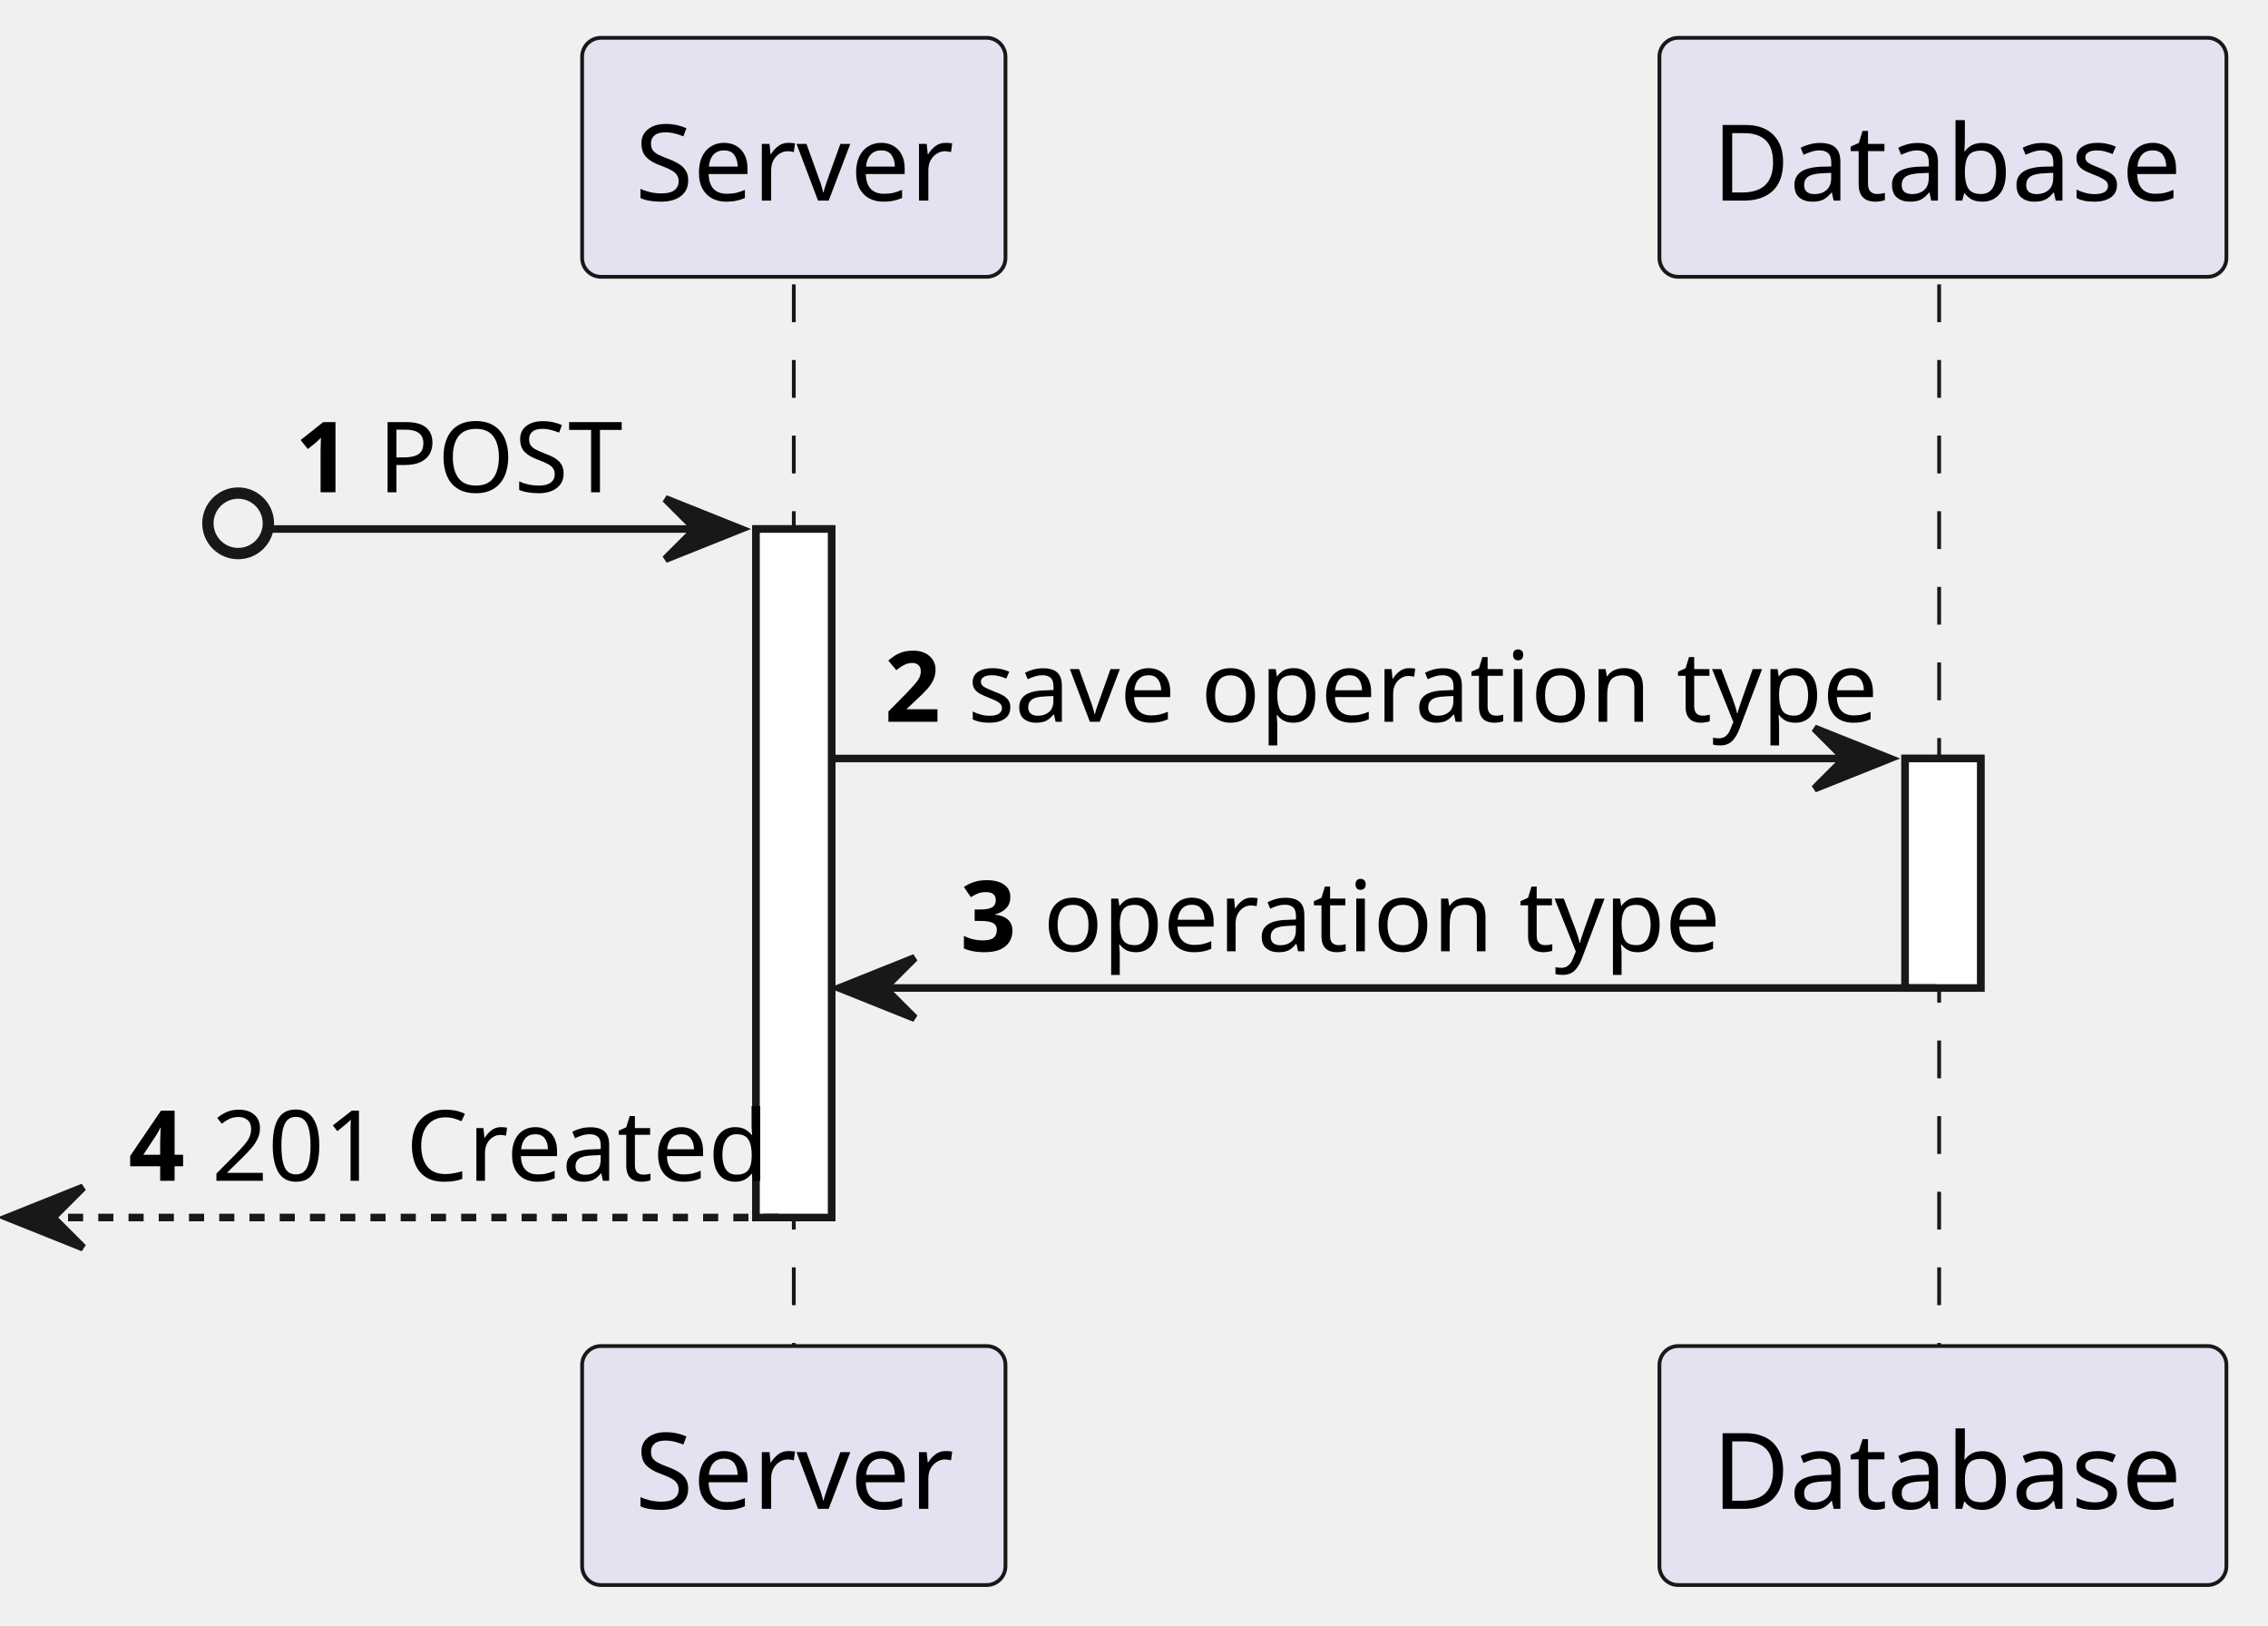
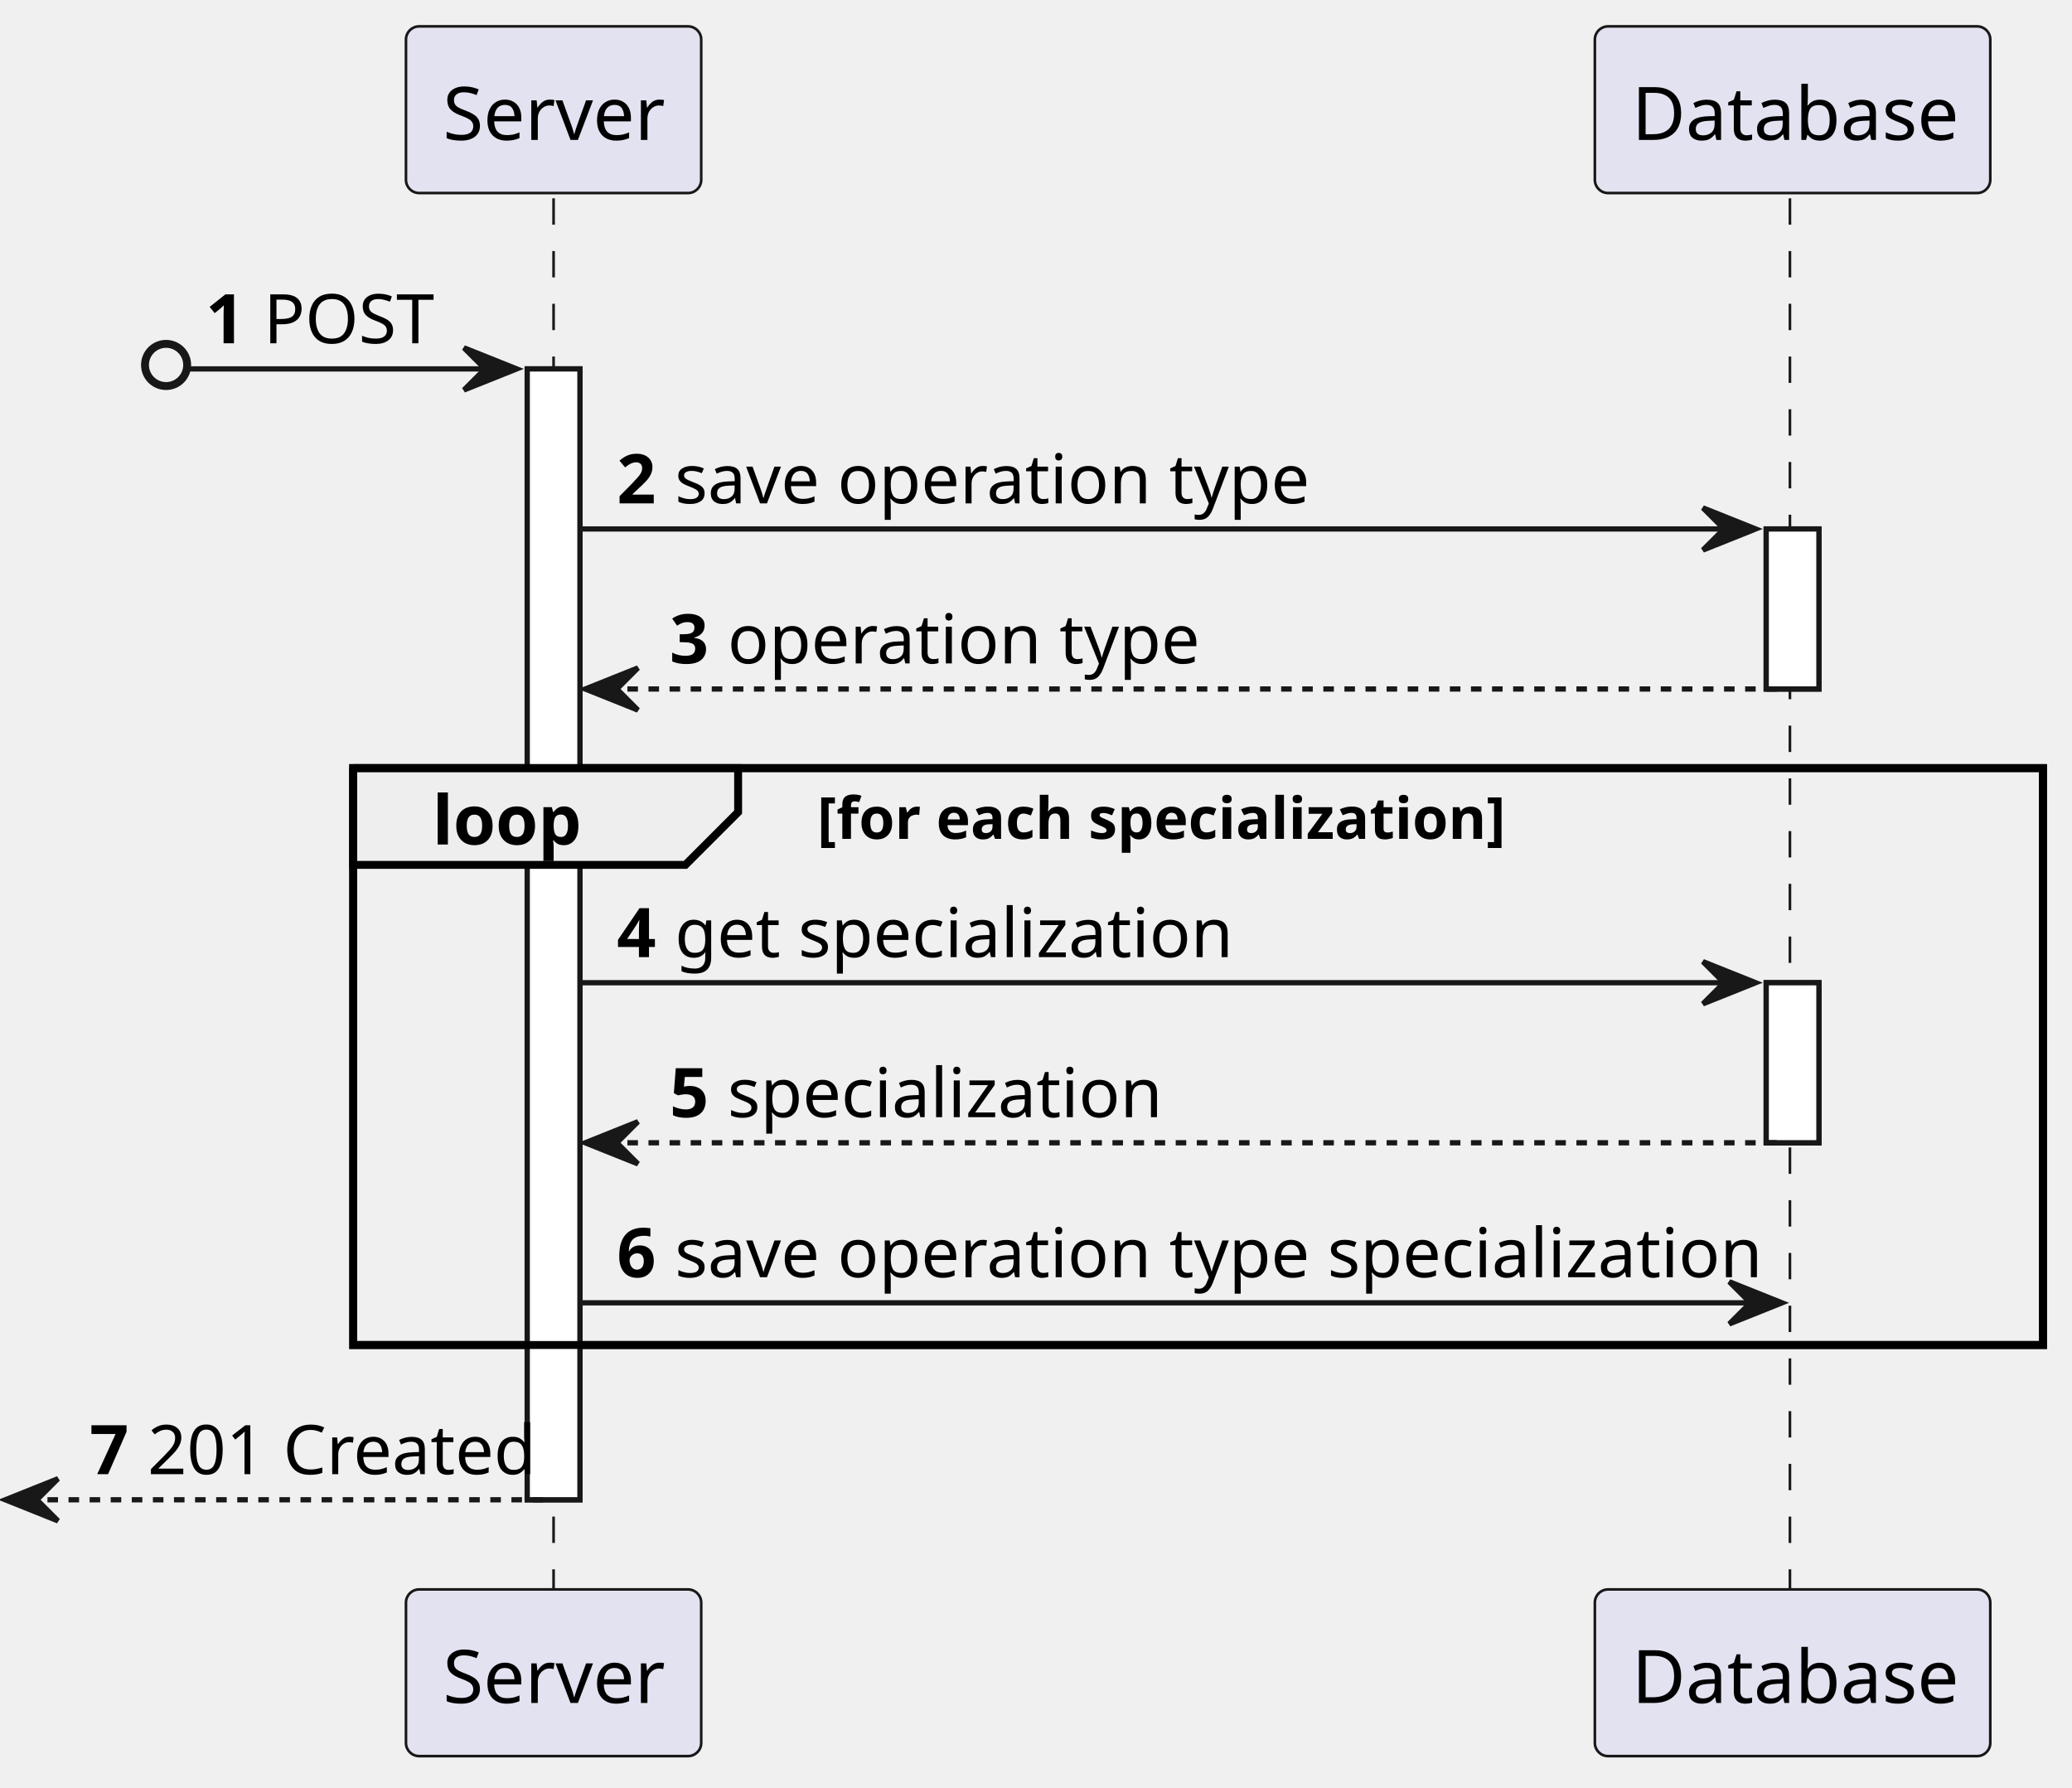
- <svg xmlns="http://www.w3.org/2000/svg" contentStyleType="text/css" height="215px" preserveAspectRatio="none" style="width:300px;height:215px;background:#FFFFFF;" version="1.1" viewBox="0 0 300 215" width="300px" zoomAndPan="magnify">
+ <svg xmlns="http://www.w3.org/2000/svg" contentStyleType="text/css" height="339px" preserveAspectRatio="none" style="width:393px;height:339px;background:#FFFFFF;" version="1.1" viewBox="0 0 393 339" width="393px" zoomAndPan="magnify">
  <defs />
  <g>
-     <rect fill="#FFFFFF" height="91.055" style="stroke:#181818;stroke-width:1.0;" width="10" x="100" y="69.961" />
-     <rect fill="#FFFFFF" height="30.352" style="stroke:#181818;stroke-width:1.0;" width="10" x="252" y="100.312" />
-     <line style="stroke:#181818;stroke-width:0.5;stroke-dasharray:5.0,5.0;" x1="105" x2="105" y1="37.609" y2="179.016" />
-     <line style="stroke:#181818;stroke-width:0.5;stroke-dasharray:5.0,5.0;" x1="256.5" x2="256.5" y1="37.609" y2="179.016" />
+     <rect fill="#FFFFFF" height="214.461" style="stroke:#181818;stroke-width:1.0;" width="10" x="100" y="69.961" />
+     <rect fill="#FFFFFF" height="30.352" style="stroke:#181818;stroke-width:1.0;" width="10" x="335" y="100.312" />
+     <rect fill="#FFFFFF" height="30.352" style="stroke:#181818;stroke-width:1.0;" width="10" x="335" y="186.367" />
+     <rect fill="none" height="109.406" style="stroke:#000000;stroke-width:1.5;" width="320.5" x="67" y="145.664" />
+     <line style="stroke:#181818;stroke-width:0.5;stroke-dasharray:5.0,5.0;" x1="105" x2="105" y1="37.609" y2="302.422" />
+     <line style="stroke:#181818;stroke-width:0.5;stroke-dasharray:5.0,5.0;" x1="339.5" x2="339.5" y1="37.609" y2="302.422" />
    <rect fill="#E2E2F0" height="31.609" rx="2.5" ry="2.5" style="stroke:#181818;stroke-width:0.5;" width="56" x="77" y="5" />
    <text fill="#000000" font-family="sans-serif" font-size="14" lengthAdjust="spacing" textLength="42" x="84" y="26.533">Server</text>
-     <rect fill="#E2E2F0" height="31.609" rx="2.5" ry="2.5" style="stroke:#181818;stroke-width:0.5;" width="56" x="77" y="178.016" />
-     <text fill="#000000" font-family="sans-serif" font-size="14" lengthAdjust="spacing" textLength="42" x="84" y="199.549">Server</text>
-     <rect fill="#E2E2F0" height="31.609" rx="2.5" ry="2.5" style="stroke:#181818;stroke-width:0.5;" width="75" x="219.5" y="5" />
-     <text fill="#000000" font-family="sans-serif" font-size="14" lengthAdjust="spacing" textLength="61" x="226.5" y="26.533">Database</text>
-     <rect fill="#E2E2F0" height="31.609" rx="2.5" ry="2.5" style="stroke:#181818;stroke-width:0.5;" width="75" x="219.5" y="178.016" />
-     <text fill="#000000" font-family="sans-serif" font-size="14" lengthAdjust="spacing" textLength="61" x="226.5" y="199.549">Database</text>
-     <rect fill="#FFFFFF" height="91.055" style="stroke:#181818;stroke-width:1.0;" width="10" x="100" y="69.961" />
-     <rect fill="#FFFFFF" height="30.352" style="stroke:#181818;stroke-width:1.0;" width="10" x="252" y="100.312" />
+     <rect fill="#E2E2F0" height="31.609" rx="2.5" ry="2.5" style="stroke:#181818;stroke-width:0.5;" width="56" x="77" y="301.422" />
+     <text fill="#000000" font-family="sans-serif" font-size="14" lengthAdjust="spacing" textLength="42" x="84" y="322.955">Server</text>
+     <rect fill="#E2E2F0" height="31.609" rx="2.5" ry="2.5" style="stroke:#181818;stroke-width:0.5;" width="75" x="302.5" y="5" />
+     <text fill="#000000" font-family="sans-serif" font-size="14" lengthAdjust="spacing" textLength="61" x="309.5" y="26.533">Database</text>
+     <rect fill="#E2E2F0" height="31.609" rx="2.5" ry="2.5" style="stroke:#181818;stroke-width:0.5;" width="75" x="302.5" y="301.422" />
+     <text fill="#000000" font-family="sans-serif" font-size="14" lengthAdjust="spacing" textLength="61" x="309.5" y="322.955">Database</text>
+     <rect fill="#FFFFFF" height="214.461" style="stroke:#181818;stroke-width:1.0;" width="10" x="100" y="69.961" />
+     <rect fill="#FFFFFF" height="30.352" style="stroke:#181818;stroke-width:1.0;" width="10" x="335" y="100.312" />
+     <rect fill="#FFFFFF" height="30.352" style="stroke:#181818;stroke-width:1.0;" width="10" x="335" y="186.367" />
    <ellipse cx="31.5" cy="69.211" fill="none" rx="4" ry="4" style="stroke:#181818;stroke-width:1.5;" />
    <polygon fill="#181818" points="88,65.961,98,69.961,88,73.961,92,69.961" style="stroke:#181818;stroke-width:1.0;" />
    <line style="stroke:#181818;stroke-width:1.0;" x1="36" x2="94" y1="69.961" y2="69.961" />
    <text fill="#000000" font-family="sans-serif" font-size="13" font-weight="bold" lengthAdjust="spacing" textLength="7" x="39" y="65.105">1</text>
    <text fill="#000000" font-family="sans-serif" font-size="13" lengthAdjust="spacing" textLength="35" x="50" y="65.105">POST</text>
-     <polygon fill="#181818" points="240,96.312,250,100.312,240,104.312,244,100.312" style="stroke:#181818;stroke-width:1.0;" />
-     <line style="stroke:#181818;stroke-width:1.0;" x1="110" x2="246" y1="100.312" y2="100.312" />
+     <polygon fill="#181818" points="323,96.312,333,100.312,323,104.312,327,100.312" style="stroke:#181818;stroke-width:1.0;" />
+     <line style="stroke:#181818;stroke-width:1.0;" x1="110" x2="329" y1="100.312" y2="100.312" />
    <text fill="#000000" font-family="sans-serif" font-size="13" font-weight="bold" lengthAdjust="spacing" textLength="7" x="117" y="95.456">2</text>
    <text fill="#000000" font-family="sans-serif" font-size="13" lengthAdjust="spacing" textLength="112" x="128" y="95.456">save operation type</text>
    <polygon fill="#181818" points="121,126.664,111,130.664,121,134.664,117,130.664" style="stroke:#181818;stroke-width:1.0;" />
-     <line style="stroke:#181818;stroke-width:1.0;" x1="115" x2="256" y1="130.664" y2="130.664" />
+     <line style="stroke:#181818;stroke-width:1.0;stroke-dasharray:2.0,2.0;" x1="115" x2="339" y1="130.664" y2="130.664" />
    <text fill="#000000" font-family="sans-serif" font-size="13" font-weight="bold" lengthAdjust="spacing" textLength="7" x="127" y="125.808">3</text>
    <text fill="#000000" font-family="sans-serif" font-size="13" lengthAdjust="spacing" textLength="82" x="138" y="125.808">operation type</text>
-     <polygon fill="#181818" points="11,157.016,1,161.016,11,165.016,7,161.016" style="stroke:#181818;stroke-width:1.0;" />
-     <line style="stroke:#181818;stroke-width:1.0;stroke-dasharray:2.0,2.0;" x1="5" x2="104" y1="161.016" y2="161.016" />
-     <text fill="#000000" font-family="sans-serif" font-size="13" font-weight="bold" lengthAdjust="spacing" textLength="7" x="17" y="156.159">4</text>
-     <text fill="#000000" font-family="sans-serif" font-size="13" lengthAdjust="spacing" textLength="70" x="28" y="156.159">201 Created</text>
+     <path d="M67,145.664 L140,145.664 L140,154.016 L130,164.016 L67,164.016 L67,145.664 " fill="#EEEEEE" style="stroke:#000000;stroke-width:1.5;" />
+     <rect fill="none" height="109.406" style="stroke:#000000;stroke-width:1.5;" width="320.5" x="67" y="145.664" />
+     <text fill="#000000" font-family="sans-serif" font-size="13" font-weight="bold" lengthAdjust="spacing" textLength="28" x="82" y="160.159">loop</text>
+     <text fill="#000000" font-family="sans-serif" font-size="11" font-weight="bold" lengthAdjust="spacing" textLength="131" x="155" y="159.083">[for each specialization]</text>
+     <polygon fill="#181818" points="323,182.367,333,186.367,323,190.367,327,186.367" style="stroke:#181818;stroke-width:1.0;" />
+     <line style="stroke:#181818;stroke-width:1.0;" x1="110" x2="329" y1="186.367" y2="186.367" />
+     <text fill="#000000" font-family="sans-serif" font-size="13" font-weight="bold" lengthAdjust="spacing" textLength="7" x="117" y="181.511">4</text>
+     <text fill="#000000" font-family="sans-serif" font-size="13" lengthAdjust="spacing" textLength="101" x="128" y="181.511">get specialization</text>
+     <polygon fill="#181818" points="121,212.719,111,216.719,121,220.719,117,216.719" style="stroke:#181818;stroke-width:1.0;" />
+     <line style="stroke:#181818;stroke-width:1.0;stroke-dasharray:2.0,2.0;" x1="115" x2="339" y1="216.719" y2="216.719" />
+     <text fill="#000000" font-family="sans-serif" font-size="13" font-weight="bold" lengthAdjust="spacing" textLength="7" x="127" y="211.862">5</text>
+     <text fill="#000000" font-family="sans-serif" font-size="13" lengthAdjust="spacing" textLength="79" x="138" y="211.862">specialization</text>
+     <polygon fill="#181818" points="328,243.07,338,247.07,328,251.07,332,247.07" style="stroke:#181818;stroke-width:1.0;" />
+     <line style="stroke:#181818;stroke-width:1.0;" x1="110" x2="334" y1="247.07" y2="247.07" />
+     <text fill="#000000" font-family="sans-serif" font-size="13" font-weight="bold" lengthAdjust="spacing" textLength="7" x="117" y="242.214">6</text>
+     <text fill="#000000" font-family="sans-serif" font-size="13" lengthAdjust="spacing" textLength="195" x="128" y="242.214">save operation type specialization</text>
+     <polygon fill="#181818" points="11,280.422,1,284.422,11,288.422,7,284.422" style="stroke:#181818;stroke-width:1.0;" />
+     <line style="stroke:#181818;stroke-width:1.0;stroke-dasharray:2.0,2.0;" x1="5" x2="104" y1="284.422" y2="284.422" />
+     <text fill="#000000" font-family="sans-serif" font-size="13" font-weight="bold" lengthAdjust="spacing" textLength="7" x="17" y="279.565">7</text>
+     <text fill="#000000" font-family="sans-serif" font-size="13" lengthAdjust="spacing" textLength="70" x="28" y="279.565">201 Created</text>
  </g>
</svg>
